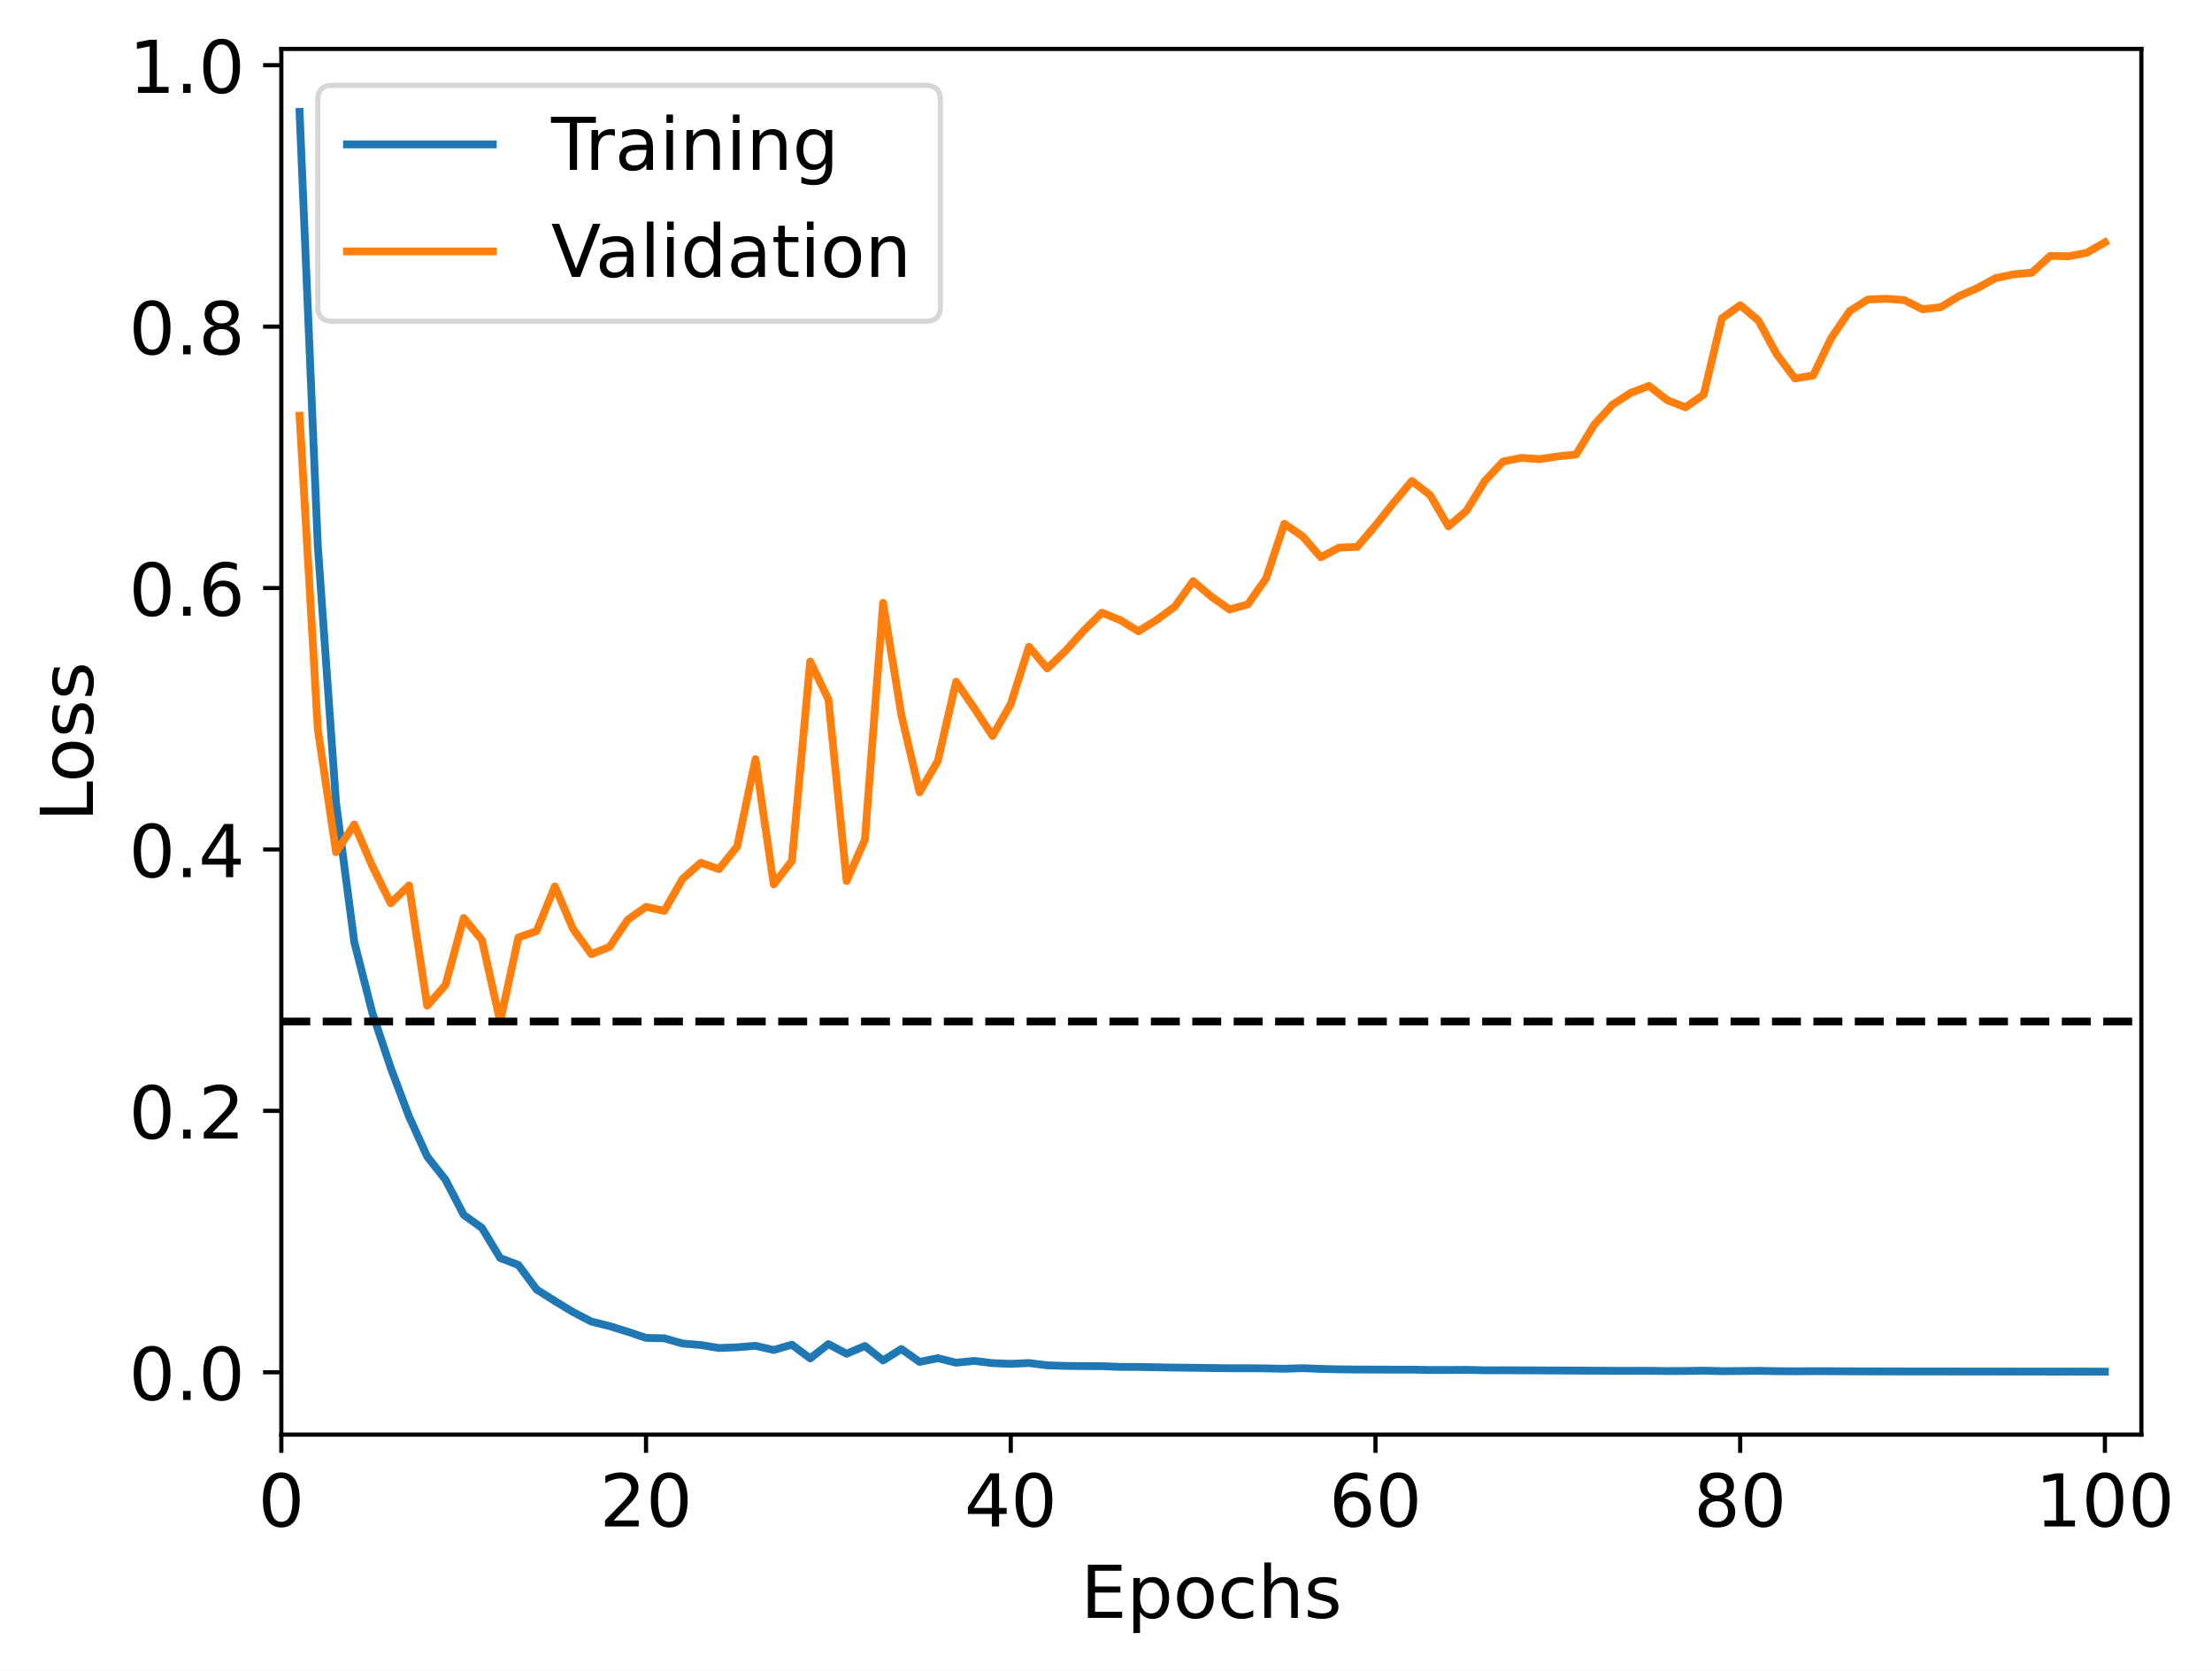
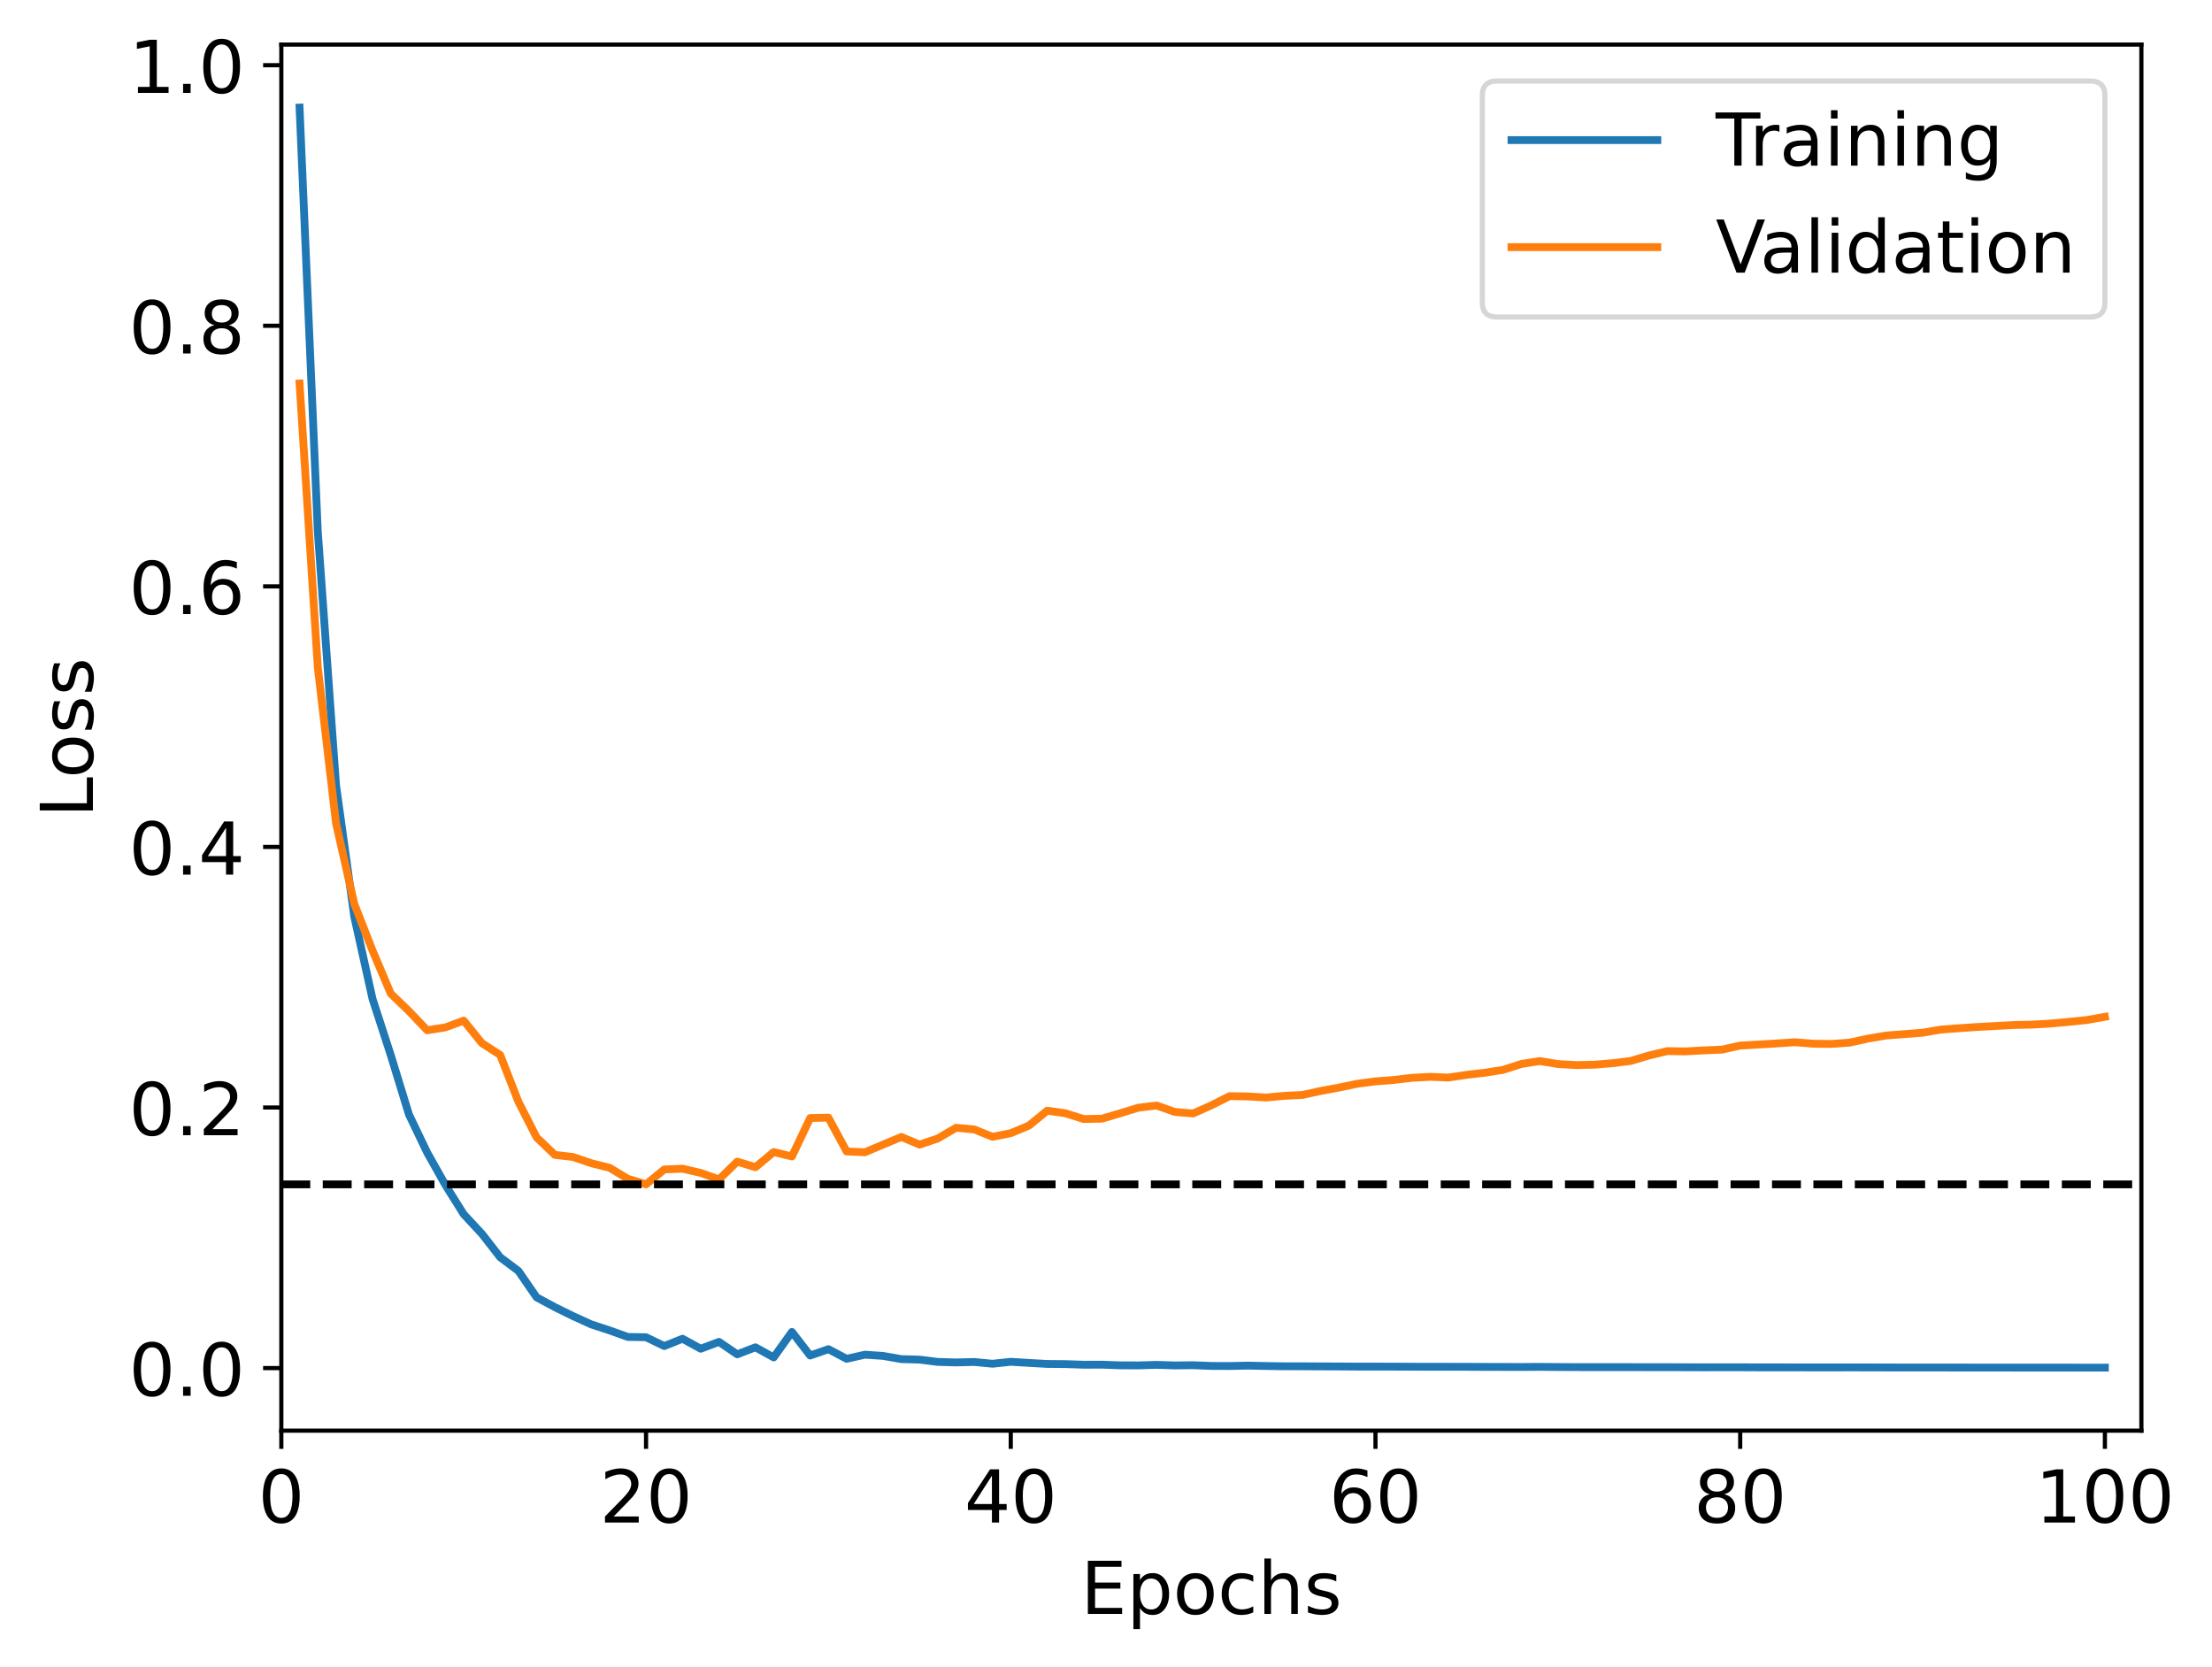
- <svg xmlns="http://www.w3.org/2000/svg" xmlns:xlink="http://www.w3.org/1999/xlink" width="424.693pt" height="320.805pt" viewBox="0 0 424.693 320.805" version="1.1">
+ <svg xmlns="http://www.w3.org/2000/svg" xmlns:xlink="http://www.w3.org/1999/xlink" width="424.693pt" height="319.971pt" viewBox="0 0 424.693 319.971" version="1.1">
  <defs>
    <style type="text/css">*{stroke-linejoin: round; stroke-linecap: butt}</style>
  </defs>
  <g id="figure_1">
    <g id="patch_1">
-       <path d="M 0 320.805  L 424.693 320.805  L 424.693 0  L 0 0  z " style="fill: #ffffff" />
+       <path d="M 0 319.971  L 424.693 319.971  L 424.693 0  L 0 0  z " style="fill: #ffffff" />
    </g>
    <g id="axes_1">
      <g id="patch_2">
-         <path d="M 54.014 275.506  L 411.134 275.506  L 411.134 9.394  L 54.014 9.394  z " style="fill: #ffffff" />
+         <path d="M 54.014 274.672  L 411.134 274.672  L 411.134 8.56  L 54.014 8.56  z " style="fill: #ffffff" />
      </g>
      <g id="matplotlib.axis_1">
        <g id="xtick_1">
          <g id="line2d_1">
            <defs>
-               <path id="m146f7ef10f" d="M 0 0  L 0 3.5  " style="stroke: #000000; stroke-width: 0.8" />
-             </defs>
-             <g>
-               <use xlink:href="#m146f7ef10f" x="54.014" y="275.506" style="stroke: #000000; stroke-width: 0.8" />
+               <path id="ma30e8359ff" d="M 0 0  L 0 3.5  " style="stroke: #000000; stroke-width: 0.8" />
+             </defs>
+             <g>
+               <use xlink:href="#ma30e8359ff" x="54.014" y="274.672" style="stroke: #000000; stroke-width: 0.8" />
            </g>
          </g>
          <g id="text_1">
-             <g transform="translate(49.56 293.144) scale(0.14 -0.14)">
+             <g transform="translate(49.56 292.3098) scale(0.14 -0.14)">
              <defs>
                <path id="DejaVuSans-30" d="M 2034 4250  Q 1547 4250 1301 3770  Q 1056 3291 1056 2328  Q 1056 1369 1301 889  Q 1547 409 2034 409  Q 2525 409 2770 889  Q 3016 1369 3016 2328  Q 3016 3291 2770 3770  Q 2525 4250 2034 4250  z M 2034 4750  Q 2819 4750 3233 4129  Q 3647 3509 3647 2328  Q 3647 1150 3233 529  Q 2819 -91 2034 -91  Q 1250 -91 836 529  Q 422 1150 422 2328  Q 422 3509 836 4129  Q 1250 4750 2034 4750  z " transform="scale(0.015625)" />
              </defs>
              <use xlink:href="#DejaVuSans-30" />
            </g>
          </g>
        </g>
        <g id="xtick_2">
          <g id="line2d_2">
            <g>
-               <use xlink:href="#m146f7ef10f" x="124.037" y="275.506" style="stroke: #000000; stroke-width: 0.8" />
+               <use xlink:href="#ma30e8359ff" x="124.037" y="274.672" style="stroke: #000000; stroke-width: 0.8" />
            </g>
          </g>
          <g id="text_2">
-             <g transform="translate(115.1298 293.144) scale(0.14 -0.14)">
+             <g transform="translate(115.1298 292.3098) scale(0.14 -0.14)">
              <defs>
                <path id="DejaVuSans-32" d="M 1228 531  L 3431 531  L 3431 0  L 469 0  L 469 531  Q 828 903 1448 1529  Q 2069 2156 2228 2338  Q 2531 2678 2651 2914  Q 2772 3150 2772 3378  Q 2772 3750 2511 3984  Q 2250 4219 1831 4219  Q 1534 4219 1204 4116  Q 875 4013 500 3803  L 500 4441  Q 881 4594 1212 4672  Q 1544 4750 1819 4750  Q 2544 4750 2975 4387  Q 3406 4025 3406 3419  Q 3406 3131 3298 2873  Q 3191 2616 2906 2266  Q 2828 2175 2409 1742  Q 1991 1309 1228 531  z " transform="scale(0.015625)" />
              </defs>
              <use xlink:href="#DejaVuSans-32" />
              <use xlink:href="#DejaVuSans-30" x="63.623" />
            </g>
          </g>
        </g>
        <g id="xtick_3">
          <g id="line2d_3">
            <g>
-               <use xlink:href="#m146f7ef10f" x="194.061" y="275.506" style="stroke: #000000; stroke-width: 0.8" />
+               <use xlink:href="#ma30e8359ff" x="194.061" y="274.672" style="stroke: #000000; stroke-width: 0.8" />
            </g>
          </g>
          <g id="text_3">
-             <g transform="translate(185.1533 293.144) scale(0.14 -0.14)">
+             <g transform="translate(185.1533 292.3098) scale(0.14 -0.14)">
              <defs>
                <path id="DejaVuSans-34" d="M 2419 4116  L 825 1625  L 2419 1625  L 2419 4116  z M 2253 4666  L 3047 4666  L 3047 1625  L 3713 1625  L 3713 1100  L 3047 1100  L 3047 0  L 2419 0  L 2419 1100  L 313 1100  L 313 1709  L 2253 4666  z " transform="scale(0.015625)" />
              </defs>
              <use xlink:href="#DejaVuSans-34" />
              <use xlink:href="#DejaVuSans-30" x="63.623" />
            </g>
          </g>
        </g>
        <g id="xtick_4">
          <g id="line2d_4">
            <g>
-               <use xlink:href="#m146f7ef10f" x="264.084" y="275.506" style="stroke: #000000; stroke-width: 0.8" />
+               <use xlink:href="#ma30e8359ff" x="264.084" y="274.672" style="stroke: #000000; stroke-width: 0.8" />
            </g>
          </g>
          <g id="text_4">
-             <g transform="translate(255.1768 293.144) scale(0.14 -0.14)">
+             <g transform="translate(255.1768 292.3098) scale(0.14 -0.14)">
              <defs>
                <path id="DejaVuSans-36" d="M 2113 2584  Q 1688 2584 1439 2293  Q 1191 2003 1191 1497  Q 1191 994 1439 701  Q 1688 409 2113 409  Q 2538 409 2786 701  Q 3034 994 3034 1497  Q 3034 2003 2786 2293  Q 2538 2584 2113 2584  z M 3366 4563  L 3366 3988  Q 3128 4100 2886 4159  Q 2644 4219 2406 4219  Q 1781 4219 1451 3797  Q 1122 3375 1075 2522  Q 1259 2794 1537 2939  Q 1816 3084 2150 3084  Q 2853 3084 3261 2657  Q 3669 2231 3669 1497  Q 3669 778 3244 343  Q 2819 -91 2113 -91  Q 1303 -91 875 529  Q 447 1150 447 2328  Q 447 3434 972 4092  Q 1497 4750 2381 4750  Q 2619 4750 2861 4703  Q 3103 4656 3366 4563  z " transform="scale(0.015625)" />
              </defs>
              <use xlink:href="#DejaVuSans-36" />
              <use xlink:href="#DejaVuSans-30" x="63.623" />
            </g>
          </g>
        </g>
        <g id="xtick_5">
          <g id="line2d_5">
            <g>
-               <use xlink:href="#m146f7ef10f" x="334.108" y="275.506" style="stroke: #000000; stroke-width: 0.8" />
+               <use xlink:href="#ma30e8359ff" x="334.108" y="274.672" style="stroke: #000000; stroke-width: 0.8" />
            </g>
          </g>
          <g id="text_5">
-             <g transform="translate(325.2004 293.144) scale(0.14 -0.14)">
+             <g transform="translate(325.2004 292.3098) scale(0.14 -0.14)">
              <defs>
                <path id="DejaVuSans-38" d="M 2034 2216  Q 1584 2216 1326 1975  Q 1069 1734 1069 1313  Q 1069 891 1326 650  Q 1584 409 2034 409  Q 2484 409 2743 651  Q 3003 894 3003 1313  Q 3003 1734 2745 1975  Q 2488 2216 2034 2216  z M 1403 2484  Q 997 2584 770 2862  Q 544 3141 544 3541  Q 544 4100 942 4425  Q 1341 4750 2034 4750  Q 2731 4750 3128 4425  Q 3525 4100 3525 3541  Q 3525 3141 3298 2862  Q 3072 2584 2669 2484  Q 3125 2378 3379 2068  Q 3634 1759 3634 1313  Q 3634 634 3220 271  Q 2806 -91 2034 -91  Q 1263 -91 848 271  Q 434 634 434 1313  Q 434 1759 690 2068  Q 947 2378 1403 2484  z M 1172 3481  Q 1172 3119 1398 2916  Q 1625 2713 2034 2713  Q 2441 2713 2670 2916  Q 2900 3119 2900 3481  Q 2900 3844 2670 4047  Q 2441 4250 2034 4250  Q 1625 4250 1398 4047  Q 1172 3844 1172 3481  z " transform="scale(0.015625)" />
              </defs>
              <use xlink:href="#DejaVuSans-38" />
              <use xlink:href="#DejaVuSans-30" x="63.623" />
            </g>
          </g>
        </g>
        <g id="xtick_6">
          <g id="line2d_6">
            <g>
-               <use xlink:href="#m146f7ef10f" x="404.131" y="275.506" style="stroke: #000000; stroke-width: 0.8" />
+               <use xlink:href="#ma30e8359ff" x="404.131" y="274.672" style="stroke: #000000; stroke-width: 0.8" />
            </g>
          </g>
          <g id="text_6">
-             <g transform="translate(390.7701 293.144) scale(0.14 -0.14)">
+             <g transform="translate(390.7701 292.3098) scale(0.14 -0.14)">
              <defs>
                <path id="DejaVuSans-31" d="M 794 531  L 1825 531  L 1825 4091  L 703 3866  L 703 4441  L 1819 4666  L 2450 4666  L 2450 531  L 3481 531  L 3481 0  L 794 0  L 794 531  z " transform="scale(0.015625)" />
              </defs>
              <use xlink:href="#DejaVuSans-31" />
              <use xlink:href="#DejaVuSans-30" x="63.623" />
              <use xlink:href="#DejaVuSans-30" x="127.246" />
            </g>
          </g>
        </g>
        <g id="text_7">
-           <g transform="translate(207.4919 310.6934) scale(0.14 -0.14)">
+           <g transform="translate(207.4919 309.8592) scale(0.14 -0.14)">
            <defs>
              <path id="DejaVuSans-45" d="M 628 4666  L 3578 4666  L 3578 4134  L 1259 4134  L 1259 2753  L 3481 2753  L 3481 2222  L 1259 2222  L 1259 531  L 3634 531  L 3634 0  L 628 0  L 628 4666  z " transform="scale(0.015625)" />
              <path id="DejaVuSans-70" d="M 1159 525  L 1159 -1331  L 581 -1331  L 581 3500  L 1159 3500  L 1159 2969  Q 1341 3281 1617 3432  Q 1894 3584 2278 3584  Q 2916 3584 3314 3078  Q 3713 2572 3713 1747  Q 3713 922 3314 415  Q 2916 -91 2278 -91  Q 1894 -91 1617 61  Q 1341 213 1159 525  z M 3116 1747  Q 3116 2381 2855 2742  Q 2594 3103 2138 3103  Q 1681 3103 1420 2742  Q 1159 2381 1159 1747  Q 1159 1113 1420 752  Q 1681 391 2138 391  Q 2594 391 2855 752  Q 3116 1113 3116 1747  z " transform="scale(0.015625)" />
              <path id="DejaVuSans-6f" d="M 1959 3097  Q 1497 3097 1228 2736  Q 959 2375 959 1747  Q 959 1119 1226 758  Q 1494 397 1959 397  Q 2419 397 2687 759  Q 2956 1122 2956 1747  Q 2956 2369 2687 2733  Q 2419 3097 1959 3097  z M 1959 3584  Q 2709 3584 3137 3096  Q 3566 2609 3566 1747  Q 3566 888 3137 398  Q 2709 -91 1959 -91  Q 1206 -91 779 398  Q 353 888 353 1747  Q 353 2609 779 3096  Q 1206 3584 1959 3584  z " transform="scale(0.015625)" />
              <path id="DejaVuSans-63" d="M 3122 3366  L 3122 2828  Q 2878 2963 2633 3030  Q 2388 3097 2138 3097  Q 1578 3097 1268 2742  Q 959 2388 959 1747  Q 959 1106 1268 751  Q 1578 397 2138 397  Q 2388 397 2633 464  Q 2878 531 3122 666  L 3122 134  Q 2881 22 2623 -34  Q 2366 -91 2075 -91  Q 1284 -91 818 406  Q 353 903 353 1747  Q 353 2603 823 3093  Q 1294 3584 2113 3584  Q 2378 3584 2631 3529  Q 2884 3475 3122 3366  z " transform="scale(0.015625)" />
              <path id="DejaVuSans-68" d="M 3513 2113  L 3513 0  L 2938 0  L 2938 2094  Q 2938 2591 2744 2837  Q 2550 3084 2163 3084  Q 1697 3084 1428 2787  Q 1159 2491 1159 1978  L 1159 0  L 581 0  L 581 4863  L 1159 4863  L 1159 2956  Q 1366 3272 1645 3428  Q 1925 3584 2291 3584  Q 2894 3584 3203 3211  Q 3513 2838 3513 2113  z " transform="scale(0.015625)" />
              <path id="DejaVuSans-73" d="M 2834 3397  L 2834 2853  Q 2591 2978 2328 3040  Q 2066 3103 1784 3103  Q 1356 3103 1142 2972  Q 928 2841 928 2578  Q 928 2378 1081 2264  Q 1234 2150 1697 2047  L 1894 2003  Q 2506 1872 2764 1633  Q 3022 1394 3022 966  Q 3022 478 2636 193  Q 2250 -91 1575 -91  Q 1294 -91 989 -36  Q 684 19 347 128  L 347 722  Q 666 556 975 473  Q 1284 391 1588 391  Q 1994 391 2212 530  Q 2431 669 2431 922  Q 2431 1156 2273 1281  Q 2116 1406 1581 1522  L 1381 1569  Q 847 1681 609 1914  Q 372 2147 372 2553  Q 372 3047 722 3315  Q 1072 3584 1716 3584  Q 2034 3584 2315 3537  Q 2597 3491 2834 3397  z " transform="scale(0.015625)" />
            </defs>
            <use xlink:href="#DejaVuSans-45" />
            <use xlink:href="#DejaVuSans-70" x="63.184" />
            <use xlink:href="#DejaVuSans-6f" x="126.66" />
            <use xlink:href="#DejaVuSans-63" x="187.842" />
            <use xlink:href="#DejaVuSans-68" x="242.822" />
            <use xlink:href="#DejaVuSans-73" x="306.201" />
          </g>
        </g>
      </g>
      <g id="matplotlib.axis_2">
        <g id="ytick_1">
          <g id="line2d_7">
            <defs>
-               <path id="mfe41c5407e" d="M 0 0  L -3.5 0  " style="stroke: #000000; stroke-width: 0.8" />
-             </defs>
-             <g>
-               <use xlink:href="#mfe41c5407e" x="54.014" y="263.532" style="stroke: #000000; stroke-width: 0.8" />
+               <path id="mbb5c176943" d="M 0 0  L -3.5 0  " style="stroke: #000000; stroke-width: 0.8" />
+             </defs>
+             <g>
+               <use xlink:href="#mbb5c176943" x="54.014" y="262.656" style="stroke: #000000; stroke-width: 0.8" />
            </g>
          </g>
          <g id="text_8">
-             <g transform="translate(24.74938 268.8506) scale(0.14 -0.14)">
+             <g transform="translate(24.74938 267.9744) scale(0.14 -0.14)">
              <defs>
                <path id="DejaVuSans-2e" d="M 684 794  L 1344 794  L 1344 0  L 684 0  L 684 794  z " transform="scale(0.015625)" />
              </defs>
              <use xlink:href="#DejaVuSans-30" />
              <use xlink:href="#DejaVuSans-2e" x="63.623" />
              <use xlink:href="#DejaVuSans-30" x="95.41" />
            </g>
          </g>
        </g>
        <g id="ytick_2">
          <g id="line2d_8">
            <g>
-               <use xlink:href="#mfe41c5407e" x="54.014" y="213.329" style="stroke: #000000; stroke-width: 0.8" />
+               <use xlink:href="#mbb5c176943" x="54.014" y="212.628" style="stroke: #000000; stroke-width: 0.8" />
            </g>
          </g>
          <g id="text_9">
-             <g transform="translate(24.74938 218.648) scale(0.14 -0.14)">
+             <g transform="translate(24.74938 217.9471) scale(0.14 -0.14)">
              <use xlink:href="#DejaVuSans-30" />
              <use xlink:href="#DejaVuSans-2e" x="63.623" />
              <use xlink:href="#DejaVuSans-32" x="95.41" />
            </g>
          </g>
        </g>
        <g id="ytick_3">
          <g id="line2d_9">
            <g>
-               <use xlink:href="#mfe41c5407e" x="54.014" y="163.127" style="stroke: #000000; stroke-width: 0.8" />
+               <use xlink:href="#mbb5c176943" x="54.014" y="162.601" style="stroke: #000000; stroke-width: 0.8" />
            </g>
          </g>
          <g id="text_10">
-             <g transform="translate(24.74938 168.4455) scale(0.14 -0.14)">
+             <g transform="translate(24.74938 167.9198) scale(0.14 -0.14)">
              <use xlink:href="#DejaVuSans-30" />
              <use xlink:href="#DejaVuSans-2e" x="63.623" />
              <use xlink:href="#DejaVuSans-34" x="95.41" />
            </g>
          </g>
        </g>
        <g id="ytick_4">
          <g id="line2d_10">
            <g>
-               <use xlink:href="#mfe41c5407e" x="54.014" y="112.924" style="stroke: #000000; stroke-width: 0.8" />
+               <use xlink:href="#mbb5c176943" x="54.014" y="112.574" style="stroke: #000000; stroke-width: 0.8" />
            </g>
          </g>
          <g id="text_11">
-             <g transform="translate(24.74938 118.2429) scale(0.14 -0.14)">
+             <g transform="translate(24.74938 117.8925) scale(0.14 -0.14)">
              <use xlink:href="#DejaVuSans-30" />
              <use xlink:href="#DejaVuSans-2e" x="63.623" />
              <use xlink:href="#DejaVuSans-36" x="95.41" />
            </g>
          </g>
        </g>
        <g id="ytick_5">
          <g id="line2d_11">
            <g>
-               <use xlink:href="#mfe41c5407e" x="54.014" y="62.721" style="stroke: #000000; stroke-width: 0.8" />
+               <use xlink:href="#mbb5c176943" x="54.014" y="62.546" style="stroke: #000000; stroke-width: 0.8" />
            </g>
          </g>
          <g id="text_12">
-             <g transform="translate(24.74938 68.04037) scale(0.14 -0.14)">
+             <g transform="translate(24.74938 67.86514) scale(0.14 -0.14)">
              <use xlink:href="#DejaVuSans-30" />
              <use xlink:href="#DejaVuSans-2e" x="63.623" />
              <use xlink:href="#DejaVuSans-38" x="95.41" />
            </g>
          </g>
        </g>
        <g id="ytick_6">
          <g id="line2d_12">
            <g>
-               <use xlink:href="#mfe41c5407e" x="54.014" y="12.519" style="stroke: #000000; stroke-width: 0.8" />
+               <use xlink:href="#mbb5c176943" x="54.014" y="12.519" style="stroke: #000000; stroke-width: 0.8" />
            </g>
          </g>
          <g id="text_13">
            <g transform="translate(24.74938 17.83781) scale(0.14 -0.14)">
              <use xlink:href="#DejaVuSans-31" />
              <use xlink:href="#DejaVuSans-2e" x="63.623" />
              <use xlink:href="#DejaVuSans-30" x="95.41" />
            </g>
          </g>
        </g>
        <g id="text_14">
-           <g transform="translate(17.83781 157.8043) rotate(-90) scale(0.14 -0.14)">
+           <g transform="translate(17.83781 156.97) rotate(-90) scale(0.14 -0.14)">
            <defs>
              <path id="DejaVuSans-4c" d="M 628 4666  L 1259 4666  L 1259 531  L 3531 531  L 3531 0  L 628 0  L 628 4666  z " transform="scale(0.015625)" />
            </defs>
            <use xlink:href="#DejaVuSans-4c" />
            <use xlink:href="#DejaVuSans-6f" x="53.963" />
            <use xlink:href="#DejaVuSans-73" x="115.145" />
            <use xlink:href="#DejaVuSans-73" x="167.244" />
          </g>
        </g>
      </g>
      <g id="line2d_13">
-         <path d="M 57.515 21.49  L 61.016 104.788  L 64.517 154.178  L 68.018 180.898  L 71.52 194.619  L 75.021 205.073  L 78.522 214.39  L 82.023 222.109  L 85.524 226.543  L 89.026 233.301  L 92.527 235.809  L 96.028 241.588  L 99.529 242.926  L 103.03 247.639  L 106.531 249.852  L 110.033 251.975  L 113.534 253.799  L 117.035 254.666  L 120.536 255.752  L 124.037 256.928  L 127.538 257.003  L 131.04 258.004  L 134.541 258.301  L 138.042 258.871  L 141.543 258.734  L 145.044 258.447  L 148.546 259.253  L 152.047 258.238  L 155.548 260.866  L 159.049 258.123  L 162.55 259.972  L 166.051 258.486  L 169.553 261.259  L 173.054 259.064  L 176.555 261.537  L 180.056 260.823  L 183.557 261.693  L 187.058 261.35  L 190.56 261.777  L 194.061 261.914  L 197.562 261.756  L 201.063 262.194  L 204.564 262.306  L 208.066 262.344  L 211.567 262.357  L 215.068 262.5  L 218.569 262.507  L 222.07 262.572  L 225.571 262.631  L 229.073 262.667  L 232.574 262.718  L 236.075 262.76  L 239.576 262.759  L 243.077 262.784  L 246.578 262.86  L 250.08 262.743  L 253.581 262.888  L 257.082 262.965  L 260.583 263.005  L 264.084 263.012  L 267.586 263.028  L 271.087 263.022  L 274.588 263.091  L 278.089 263.089  L 281.59 263.063  L 285.091 263.152  L 288.593 263.147  L 292.094 263.16  L 295.595 263.173  L 299.096 263.195  L 302.597 263.211  L 306.098 263.227  L 309.6 263.252  L 313.101 263.251  L 316.602 263.248  L 320.103 263.298  L 323.604 263.284  L 327.106 263.223  L 330.607 263.317  L 334.108 263.292  L 337.609 263.254  L 341.11 263.317  L 344.611 263.341  L 348.113 263.317  L 351.614 263.329  L 355.115 263.349  L 358.616 263.36  L 362.117 263.365  L 365.618 263.374  L 369.12 263.379  L 372.621 263.379  L 376.122 263.385  L 379.623 263.39  L 383.124 263.392  L 386.626 263.397  L 390.127 263.398  L 393.628 263.405  L 397.129 263.403  L 400.63 263.408  L 404.131 263.41  " clip-path="url(#p2de5a27903)" style="fill: none; stroke: #1f77b4; stroke-width: 1.5; stroke-linecap: square" />
+         <path d="M 57.515 20.656  L 61.016 102.037  L 64.517 150.731  L 68.018 175.992  L 71.52 191.772  L 75.021 202.565  L 78.522 213.986  L 82.023 221.297  L 85.524 227.522  L 89.026 233.121  L 92.527 236.887  L 96.028 241.382  L 99.529 244.004  L 103.03 249.08  L 106.531 250.961  L 110.033 252.686  L 113.534 254.278  L 117.035 255.422  L 120.536 256.68  L 124.037 256.737  L 127.538 258.429  L 131.04 257.026  L 134.541 258.944  L 138.042 257.629  L 141.543 260.015  L 145.044 258.673  L 148.546 260.609  L 152.047 255.721  L 155.548 260.248  L 159.049 259.028  L 162.55 260.878  L 166.051 260.085  L 169.553 260.323  L 173.054 260.936  L 176.555 261.037  L 180.056 261.475  L 183.557 261.574  L 187.058 261.487  L 190.56 261.827  L 194.061 261.451  L 197.562 261.666  L 201.063 261.864  L 204.564 261.895  L 208.066 262.016  L 211.567 262.005  L 215.068 262.13  L 218.569 262.142  L 222.07 262.038  L 225.571 262.151  L 229.073 262.106  L 232.574 262.25  L 236.075 262.262  L 239.576 262.185  L 243.077 262.259  L 246.578 262.315  L 250.08 262.316  L 253.581 262.336  L 257.082 262.35  L 260.583 262.374  L 264.084 262.375  L 267.586 262.382  L 271.087 262.399  L 274.588 262.411  L 278.089 262.411  L 281.59 262.418  L 285.091 262.434  L 288.593 262.442  L 292.094 262.45  L 295.595 262.425  L 299.096 262.457  L 302.597 262.474  L 306.098 262.477  L 309.6 262.477  L 313.101 262.479  L 316.602 262.489  L 320.103 262.486  L 323.604 262.5  L 327.106 262.51  L 330.607 262.506  L 334.108 262.505  L 337.609 262.522  L 341.11 262.524  L 344.611 262.526  L 348.113 262.536  L 351.614 262.536  L 355.115 262.529  L 358.616 262.533  L 362.117 262.544  L 365.618 262.55  L 369.12 262.551  L 372.621 262.551  L 376.122 262.558  L 379.623 262.56  L 383.124 262.563  L 386.626 262.566  L 390.127 262.569  L 393.628 262.569  L 397.129 262.57  L 400.63 262.572  L 404.131 262.576  " clip-path="url(#p0928117611)" style="fill: none; stroke: #1f77b4; stroke-width: 1.5; stroke-linecap: square" />
      </g>
      <g id="line2d_14">
-         <path d="M 57.515 79.838  L 61.016 140.018  L 64.517 163.655  L 68.018 158.324  L 71.52 166.412  L 75.021 173.475  L 78.522 170.039  L 82.023 193.13  L 85.524 189.171  L 89.026 176.298  L 92.527 180.519  L 96.028 196.175  L 99.529 180.037  L 103.03 178.787  L 106.531 170.229  L 110.033 178.435  L 113.534 183.234  L 117.035 181.835  L 120.536 176.623  L 124.037 174.14  L 127.538 174.932  L 131.04 168.803  L 134.541 165.684  L 138.042 166.911  L 141.543 162.541  L 145.044 145.792  L 148.546 169.843  L 152.047 165.316  L 155.548 127.038  L 159.049 134.308  L 162.55 169.194  L 166.051 161.248  L 169.553 115.766  L 173.054 137.29  L 176.555 152.163  L 180.056 146.152  L 183.557 130.922  L 187.058 136.007  L 190.56 141.336  L 194.061 135.195  L 197.562 124.2  L 201.063 128.372  L 204.564 125.004  L 208.066 121.121  L 211.567 117.664  L 215.068 119.083  L 218.569 121.234  L 222.07 119.05  L 225.571 116.478  L 229.073 111.603  L 232.574 114.574  L 236.075 117.055  L 239.576 116.068  L 243.077 111.085  L 246.578 100.577  L 250.08 103  L 253.581 107.01  L 257.082 105.171  L 260.583 105.021  L 264.084 100.919  L 267.586 96.525  L 271.087 92.361  L 274.588 95.098  L 278.089 101.087  L 281.59 98.061  L 285.091 92.344  L 288.593 88.629  L 292.094 87.928  L 295.595 88.177  L 299.096 87.646  L 302.597 87.292  L 306.098 81.543  L 309.6 77.707  L 313.101 75.451  L 316.602 74.107  L 320.103 76.847  L 323.604 78.23  L 327.106 75.77  L 330.607 61.124  L 334.108 58.617  L 337.609 61.57  L 341.11 68.017  L 344.611 72.682  L 348.113 72.11  L 351.614 64.866  L 355.115 59.75  L 358.616 57.522  L 362.117 57.367  L 365.618 57.638  L 369.12 59.393  L 372.621 58.989  L 376.122 56.872  L 379.623 55.328  L 383.124 53.416  L 386.626 52.685  L 390.127 52.359  L 393.628 49.141  L 397.129 49.22  L 400.63 48.548  L 404.131 46.554  " clip-path="url(#p2de5a27903)" style="fill: none; stroke: #ff7f0e; stroke-width: 1.5; stroke-linecap: square" />
+         <path d="M 57.515 73.633  L 61.016 128.132  L 64.517 158.061  L 68.018 173.532  L 71.52 182.489  L 75.021 190.758  L 78.522 194.138  L 82.023 197.803  L 85.524 197.244  L 89.026 195.949  L 92.527 200.278  L 96.028 202.539  L 99.529 211.517  L 103.03 218.374  L 106.531 221.724  L 110.033 222.135  L 113.534 223.33  L 117.035 224.202  L 120.536 226.314  L 124.037 227.385  L 127.538 224.522  L 131.04 224.38  L 134.541 225.19  L 138.042 226.435  L 141.543 223.02  L 145.044 224.093  L 148.546 221.182  L 152.047 222.028  L 155.548 214.655  L 159.049 214.576  L 162.55 221.067  L 166.051 221.227  L 169.553 219.751  L 173.054 218.282  L 176.555 219.758  L 180.056 218.574  L 183.557 216.519  L 187.058 216.844  L 190.56 218.257  L 194.061 217.562  L 197.562 216.098  L 201.063 213.237  L 204.564 213.74  L 208.066 214.845  L 211.567 214.776  L 215.068 213.739  L 218.569 212.669  L 222.07 212.252  L 225.571 213.485  L 229.073 213.774  L 232.574 212.213  L 236.075 210.452  L 239.576 210.506  L 243.077 210.714  L 246.578 210.39  L 250.08 210.217  L 253.581 209.451  L 257.082 208.804  L 260.583 208.072  L 264.084 207.617  L 267.586 207.345  L 271.087 206.929  L 274.588 206.742  L 278.089 206.88  L 281.59 206.358  L 285.091 205.955  L 288.593 205.403  L 292.094 204.274  L 295.595 203.711  L 299.096 204.284  L 302.597 204.487  L 306.098 204.412  L 309.6 204.128  L 313.101 203.688  L 316.602 202.642  L 320.103 201.806  L 323.604 201.859  L 327.106 201.664  L 330.607 201.516  L 334.108 200.741  L 337.609 200.539  L 341.11 200.337  L 344.611 200.099  L 348.113 200.381  L 351.614 200.427  L 355.115 200.173  L 358.616 199.408  L 362.117 198.81  L 365.618 198.543  L 369.12 198.271  L 372.621 197.673  L 376.122 197.409  L 379.623 197.173  L 383.124 196.985  L 386.626 196.794  L 390.127 196.716  L 393.628 196.514  L 397.129 196.199  L 400.63 195.84  L 404.131 195.223  " clip-path="url(#p0928117611)" style="fill: none; stroke: #ff7f0e; stroke-width: 1.5; stroke-linecap: square" />
      </g>
      <g id="line2d_15">
-         <path d="M 54.014 196.175  L 411.134 196.175  " clip-path="url(#p2de5a27903)" style="fill: none; stroke-dasharray: 5.55,2.4; stroke-dashoffset: 0; stroke: #000000; stroke-width: 1.5" />
+         <path d="M 54.014 227.385  L 411.134 227.385  " clip-path="url(#p0928117611)" style="fill: none; stroke-dasharray: 5.55,2.4; stroke-dashoffset: 0; stroke: #000000; stroke-width: 1.5" />
      </g>
      <g id="patch_3">
-         <path d="M 54.014 275.506  L 54.014 9.394  " style="fill: none; stroke: #000000; stroke-width: 0.8; stroke-linejoin: miter; stroke-linecap: square" />
+         <path d="M 54.014 274.672  L 54.014 8.56  " style="fill: none; stroke: #000000; stroke-width: 0.8; stroke-linejoin: miter; stroke-linecap: square" />
      </g>
      <g id="patch_4">
-         <path d="M 411.134 275.506  L 411.134 9.394  " style="fill: none; stroke: #000000; stroke-width: 0.8; stroke-linejoin: miter; stroke-linecap: square" />
+         <path d="M 411.134 274.672  L 411.134 8.56  " style="fill: none; stroke: #000000; stroke-width: 0.8; stroke-linejoin: miter; stroke-linecap: square" />
      </g>
      <g id="patch_5">
-         <path d="M 54.014 275.506  L 411.134 275.506  " style="fill: none; stroke: #000000; stroke-width: 0.8; stroke-linejoin: miter; stroke-linecap: square" />
+         <path d="M 54.014 274.672  L 411.134 274.672  " style="fill: none; stroke: #000000; stroke-width: 0.8; stroke-linejoin: miter; stroke-linecap: square" />
      </g>
      <g id="patch_6">
-         <path d="M 54.014 9.394  L 411.134 9.394  " style="fill: none; stroke: #000000; stroke-width: 0.8; stroke-linejoin: miter; stroke-linecap: square" />
+         <path d="M 54.014 8.56  L 411.134 8.56  " style="fill: none; stroke: #000000; stroke-width: 0.8; stroke-linejoin: miter; stroke-linecap: square" />
      </g>
      <g id="legend_1">
        <g id="patch_7">
-           <path d="M 63.814 61.693  L 177.748 61.693  Q 180.548 61.693 180.548 58.893  L 180.548 19.194  Q 180.548 16.394 177.748 16.394  L 63.814 16.394  Q 61.014 16.394 61.014 19.194  L 61.014 58.893  Q 61.014 61.693 63.814 61.693  z " style="fill: #ffffff; opacity: 0.8; stroke: #cccccc; stroke-linejoin: miter" />
+           <path d="M 287.4 60.859  L 401.334 60.859  Q 404.134 60.859 404.134 58.059  L 404.134 18.36  Q 404.134 15.56 401.334 15.56  L 287.4 15.56  Q 284.6 15.56 284.6 18.36  L 284.6 58.059  Q 284.6 60.859 287.4 60.859  z " style="fill: #ffffff; opacity: 0.8; stroke: #cccccc; stroke-linejoin: miter" />
        </g>
        <g id="line2d_16">
-           <path d="M 66.614 27.732  L 80.614 27.732  L 94.614 27.732  " style="fill: none; stroke: #1f77b4; stroke-width: 1.5; stroke-linecap: square" />
+           <path d="M 290.2 26.898  L 304.2 26.898  L 318.2 26.898  " style="fill: none; stroke: #1f77b4; stroke-width: 1.5; stroke-linecap: square" />
        </g>
        <g id="text_15">
-           <g transform="translate(105.8137 32.63202) scale(0.14 -0.14)">
+           <g transform="translate(329.4 31.79779) scale(0.14 -0.14)">
            <defs>
              <path id="DejaVuSans-54" d="M -19 4666  L 3928 4666  L 3928 4134  L 2272 4134  L 2272 0  L 1638 0  L 1638 4134  L -19 4134  L -19 4666  z " transform="scale(0.015625)" />
              <path id="DejaVuSans-72" d="M 2631 2963  Q 2534 3019 2420 3045  Q 2306 3072 2169 3072  Q 1681 3072 1420 2755  Q 1159 2438 1159 1844  L 1159 0  L 581 0  L 581 3500  L 1159 3500  L 1159 2956  Q 1341 3275 1631 3429  Q 1922 3584 2338 3584  Q 2397 3584 2469 3576  Q 2541 3569 2628 3553  L 2631 2963  z " transform="scale(0.015625)" />
              <path id="DejaVuSans-61" d="M 2194 1759  Q 1497 1759 1228 1600  Q 959 1441 959 1056  Q 959 750 1161 570  Q 1363 391 1709 391  Q 2188 391 2477 730  Q 2766 1069 2766 1631  L 2766 1759  L 2194 1759  z M 3341 1997  L 3341 0  L 2766 0  L 2766 531  Q 2569 213 2275 61  Q 1981 -91 1556 -91  Q 1019 -91 701 211  Q 384 513 384 1019  Q 384 1609 779 1909  Q 1175 2209 1959 2209  L 2766 2209  L 2766 2266  Q 2766 2663 2505 2880  Q 2244 3097 1772 3097  Q 1472 3097 1187 3025  Q 903 2953 641 2809  L 641 3341  Q 956 3463 1253 3523  Q 1550 3584 1831 3584  Q 2591 3584 2966 3190  Q 3341 2797 3341 1997  z " transform="scale(0.015625)" />
              <path id="DejaVuSans-69" d="M 603 3500  L 1178 3500  L 1178 0  L 603 0  L 603 3500  z M 603 4863  L 1178 4863  L 1178 4134  L 603 4134  L 603 4863  z " transform="scale(0.015625)" />
              <path id="DejaVuSans-6e" d="M 3513 2113  L 3513 0  L 2938 0  L 2938 2094  Q 2938 2591 2744 2837  Q 2550 3084 2163 3084  Q 1697 3084 1428 2787  Q 1159 2491 1159 1978  L 1159 0  L 581 0  L 581 3500  L 1159 3500  L 1159 2956  Q 1366 3272 1645 3428  Q 1925 3584 2291 3584  Q 2894 3584 3203 3211  Q 3513 2838 3513 2113  z " transform="scale(0.015625)" />
              <path id="DejaVuSans-67" d="M 2906 1791  Q 2906 2416 2648 2759  Q 2391 3103 1925 3103  Q 1463 3103 1205 2759  Q 947 2416 947 1791  Q 947 1169 1205 825  Q 1463 481 1925 481  Q 2391 481 2648 825  Q 2906 1169 2906 1791  z M 3481 434  Q 3481 -459 3084 -895  Q 2688 -1331 1869 -1331  Q 1566 -1331 1297 -1286  Q 1028 -1241 775 -1147  L 775 -588  Q 1028 -725 1275 -790  Q 1522 -856 1778 -856  Q 2344 -856 2625 -561  Q 2906 -266 2906 331  L 2906 616  Q 2728 306 2450 153  Q 2172 0 1784 0  Q 1141 0 747 490  Q 353 981 353 1791  Q 353 2603 747 3093  Q 1141 3584 1784 3584  Q 2172 3584 2450 3431  Q 2728 3278 2906 2969  L 2906 3500  L 3481 3500  L 3481 434  z " transform="scale(0.015625)" />
            </defs>
            <use xlink:href="#DejaVuSans-54" />
            <use xlink:href="#DejaVuSans-72" x="46.334" />
            <use xlink:href="#DejaVuSans-61" x="87.447" />
            <use xlink:href="#DejaVuSans-69" x="148.727" />
            <use xlink:href="#DejaVuSans-6e" x="176.51" />
            <use xlink:href="#DejaVuSans-69" x="239.889" />
            <use xlink:href="#DejaVuSans-6e" x="267.672" />
            <use xlink:href="#DejaVuSans-67" x="331.051" />
          </g>
        </g>
        <g id="line2d_17">
-           <path d="M 66.614 48.281  L 80.614 48.281  L 94.614 48.281  " style="fill: none; stroke: #ff7f0e; stroke-width: 1.5; stroke-linecap: square" />
+           <path d="M 290.2 47.447  L 304.2 47.447  L 318.2 47.447  " style="fill: none; stroke: #ff7f0e; stroke-width: 1.5; stroke-linecap: square" />
        </g>
        <g id="text_16">
-           <g transform="translate(105.8137 53.1814) scale(0.14 -0.14)">
+           <g transform="translate(329.4 52.34716) scale(0.14 -0.14)">
            <defs>
              <path id="DejaVuSans-56" d="M 1831 0  L 50 4666  L 709 4666  L 2188 738  L 3669 4666  L 4325 4666  L 2547 0  L 1831 0  z " transform="scale(0.015625)" />
              <path id="DejaVuSans-6c" d="M 603 4863  L 1178 4863  L 1178 0  L 603 0  L 603 4863  z " transform="scale(0.015625)" />
              <path id="DejaVuSans-64" d="M 2906 2969  L 2906 4863  L 3481 4863  L 3481 0  L 2906 0  L 2906 525  Q 2725 213 2448 61  Q 2172 -91 1784 -91  Q 1150 -91 751 415  Q 353 922 353 1747  Q 353 2572 751 3078  Q 1150 3584 1784 3584  Q 2172 3584 2448 3432  Q 2725 3281 2906 2969  z M 947 1747  Q 947 1113 1208 752  Q 1469 391 1925 391  Q 2381 391 2643 752  Q 2906 1113 2906 1747  Q 2906 2381 2643 2742  Q 2381 3103 1925 3103  Q 1469 3103 1208 2742  Q 947 2381 947 1747  z " transform="scale(0.015625)" />
              <path id="DejaVuSans-74" d="M 1172 4494  L 1172 3500  L 2356 3500  L 2356 3053  L 1172 3053  L 1172 1153  Q 1172 725 1289 603  Q 1406 481 1766 481  L 2356 481  L 2356 0  L 1766 0  Q 1100 0 847 248  Q 594 497 594 1153  L 594 3053  L 172 3053  L 172 3500  L 594 3500  L 594 4494  L 1172 4494  z " transform="scale(0.015625)" />
            </defs>
            <use xlink:href="#DejaVuSans-56" />
            <use xlink:href="#DejaVuSans-61" x="60.658" />
            <use xlink:href="#DejaVuSans-6c" x="121.938" />
            <use xlink:href="#DejaVuSans-69" x="149.721" />
            <use xlink:href="#DejaVuSans-64" x="177.504" />
            <use xlink:href="#DejaVuSans-61" x="240.98" />
            <use xlink:href="#DejaVuSans-74" x="302.26" />
            <use xlink:href="#DejaVuSans-69" x="341.469" />
            <use xlink:href="#DejaVuSans-6f" x="369.252" />
            <use xlink:href="#DejaVuSans-6e" x="430.434" />
          </g>
        </g>
      </g>
    </g>
  </g>
  <defs>
-     <clipPath id="p2de5a27903">
-       <rect x="54.014" y="9.394" width="357.12" height="266.112" />
+     <clipPath id="p0928117611">
+       <rect x="54.014" y="8.56" width="357.12" height="266.112" />
    </clipPath>
  </defs>
</svg>
